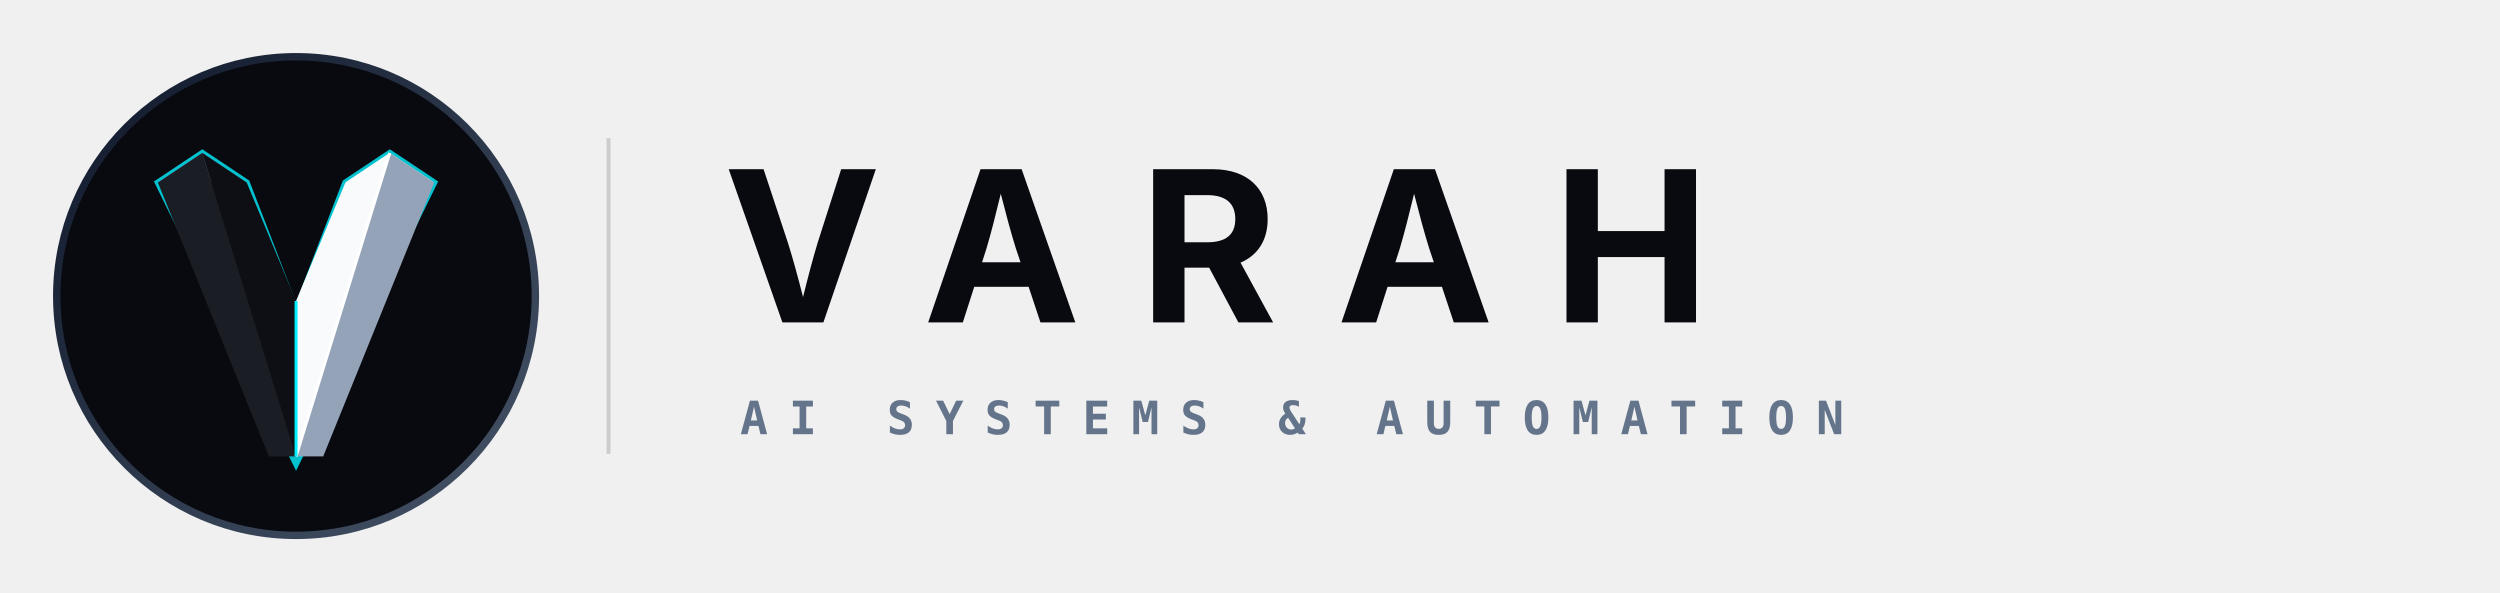
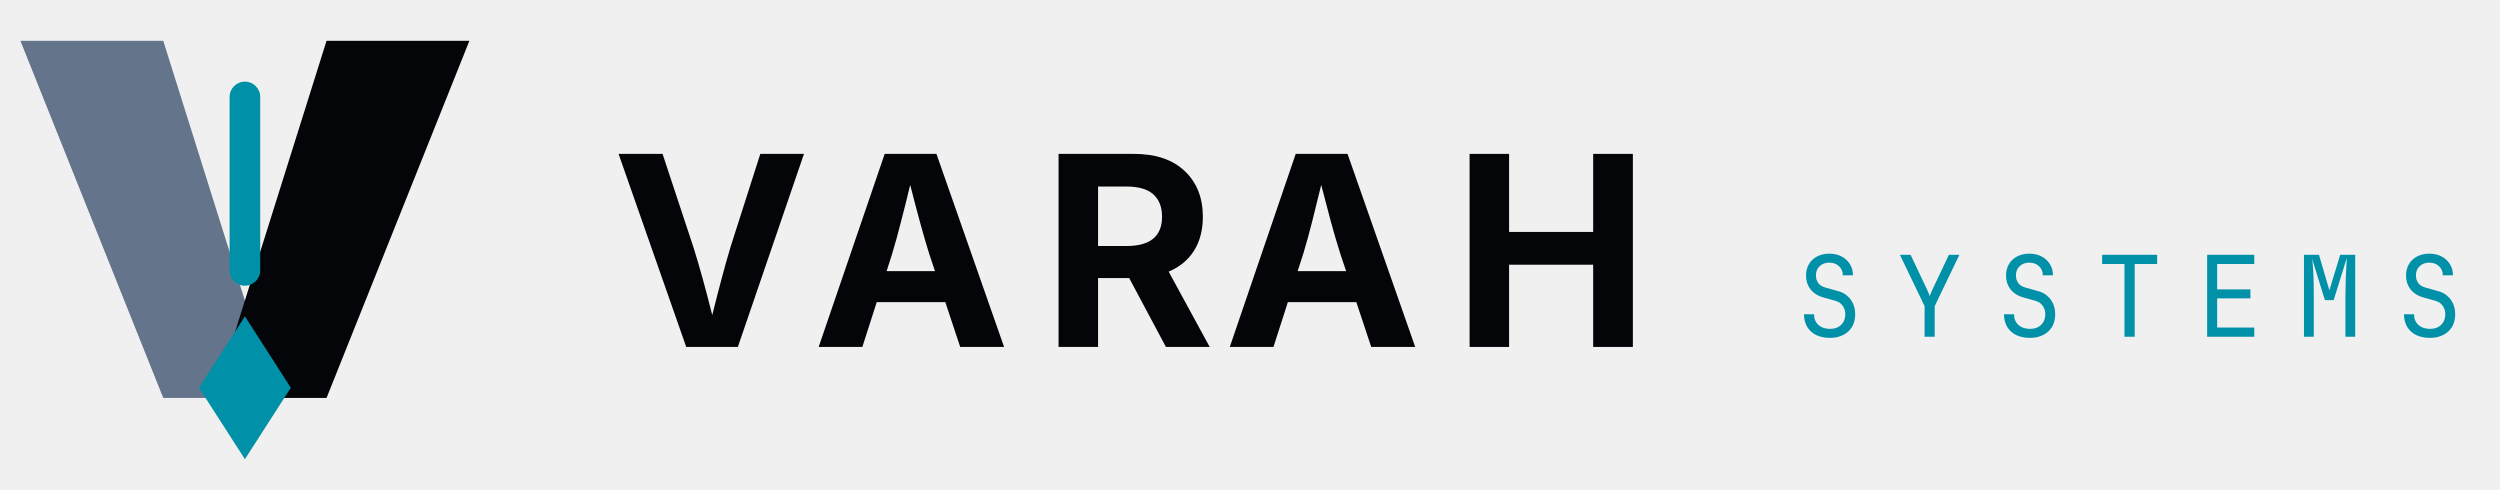
- <svg xmlns="http://www.w3.org/2000/svg" viewBox="0 0 760 180" width="100%" height="100%">
-   <defs>
-     <linearGradient id="hlBezel" x1="0%" y1="0%" x2="100%" y2="100%">
-       <stop offset="0%" stop-color="#0f172a" />
-       <stop offset="100%" stop-color="#475569" />
-     </linearGradient>
-   </defs>
-   <g transform="translate(15, 15) scale(0.75)">
-     <circle cx="100" cy="100" r="97" fill="#080a0f" stroke="url(#hlBezel)" stroke-width="3" />
-     <path d="M 44 54 L 62 42 L 80 54 L 100 106 L 120 54 L 138 42 L 156 54 L 100 168 Z" fill="none" stroke="#00f0ff" stroke-width="2.5" opacity="0.8" />
-     <polygon points="44,54 62,42 80,54" fill="#64748b" />
-     <polygon points="44,54 62,42 100,165 89,165" fill="#1b1d25" />
-     <polygon points="62,42 80,54 100,102 100,165" fill="#0e0f14" />
-     <polygon points="156,54 138,42 120,54" fill="#ffffff" />
-     <polygon points="138,42 120,54 100,102 100,165" fill="#f8fafc" />
-     <polygon points="156,54 138,42 100,165 111,165" fill="#94a3b8" />
-     <line x1="138" y1="42" x2="100" y2="165" stroke="#ffffff" stroke-width="1.2" />
-     <line x1="100" y1="102" x2="100" y2="165" stroke="#00f0ff" stroke-width="1.2" />
+ <svg xmlns="http://www.w3.org/2000/svg" viewBox="0 0 245 48" width="245" height="48" fill="none">
+   <g>
+     <polygon points="2,4 16,4 27,39 16,39" fill="#64748b" />
+     <polygon points="46,4 32,4 21,39 32,39" fill="#040508" />
+     <polygon points="19.5,38 24,45 28.5,38 24,31" fill="#0090a8" />
+     <rect x="22.5" y="8" width="3" height="20" rx="1.5" fill="#0090a8" />
  </g>
-   <line x1="185" y1="42" x2="185" y2="138" stroke="rgba(0, 0, 0, 0.15)" stroke-width="1.2" />
-   <text x="220" y="98" font-family="'Inter', -apple-system, BlinkMacSystemFont, 'SF Pro Display', 'Segoe UI', sans-serif" font-size="64" font-weight="700" letter-spacing="0.28em" fill="#090a0f">VARAH</text>
-   <text x="225" y="132" font-family="'SF Mono', 'Fira Code', 'Roboto Mono', monospace" font-size="14" font-weight="600" letter-spacing="0.46em" fill="#64748b">AI SYSTEMS &amp; AUTOMATION</text>
+   <g transform="translate(60, 0)" fill="#040508">
+     <path d="M12.31 34L7.25 34L0.62 15.08L4.93 15.08L7.95 24.21Q8.40 25.63 8.86 27.30Q9.32 28.96 9.80 30.88Q10.28 28.95 10.72 27.30Q11.16 25.65 11.59 24.21L14.51 15.08L18.79 15.08" />
+     <path d="M24.51 34L20.23 34L26.70 15.08L31.77 15.08L38.40 34L34.10 34L32.64 29.61L25.92 29.61L24.51 34M27.43 24.87L26.89 26.57L31.63 26.57L31.06 24.87Q30.61 23.42 30.15 21.74Q29.69 20.05 29.20 18.12Q28.73 20.07 28.29 21.76Q27.86 23.45 27.43 24.87" />
+     <path d="M47.61 34L43.74 34L43.74 15.08L51.11 15.08Q54.34 15.08 56.11 16.77Q57.88 18.45 57.88 21.24Q57.88 23.18 57.02 24.56Q56.15 25.94 54.53 26.62L58.55 34L54.26 34L50.66 27.25L47.61 27.25L47.61 34M47.61 18.28L47.61 24.11L50.40 24.11Q53.88 24.11 53.88 21.24Q53.88 19.81 53.02 19.04Q52.17 18.28 50.39 18.28" />
+     <path d="M64.80 34L60.52 34L66.98 15.08L72.06 15.08L78.69 34L74.38 34L72.92 29.61L66.21 29.61L64.80 34M67.72 24.87L67.17 26.57L71.92 26.57L71.35 24.87Q70.89 23.42 70.43 21.74Q69.98 20.05 69.48 18.12Q69.01 20.07 68.58 21.76Q68.15 23.45 67.72 24.87" />
+     <path d="M87.89 34L84.02 34L84.02 15.08L87.89 15.08L87.89 22.73L96.13 22.73L96.13 15.08L100.02 15.08L100.02 34L96.13 34L96.13 25.94L87.89 25.94" />
+   </g>
+   <g transform="translate(176, 0)" fill="#0090a8">
+     <path d="M3.34 33.11Q2.57 33.11 2 32.84Q1.42 32.56 1.11 32.04Q0.79 31.52 0.79 30.80L1.78 30.80Q1.78 31.47 2.21 31.85Q2.64 32.23 3.34 32.23Q4.03 32.23 4.43 31.83Q4.84 31.44 4.84 30.80Q4.84 30.32 4.58 29.96Q4.32 29.60 3.84 29.47L2.62 29.13Q1.86 28.91 1.42 28.34Q0.99 27.77 0.99 27.01Q0.99 26.37 1.28 25.88Q1.56 25.40 2.08 25.13Q2.60 24.86 3.27 24.86Q3.95 24.86 4.47 25.13Q4.99 25.40 5.29 25.88Q5.59 26.36 5.59 26.98L4.60 26.98Q4.60 26.43 4.22 26.09Q3.85 25.74 3.27 25.74Q2.68 25.74 2.32 26.09Q1.96 26.43 1.96 26.98Q1.96 27.42 2.19 27.74Q2.43 28.05 2.86 28.17L4.11 28.52Q4.92 28.74 5.36 29.35Q5.81 29.96 5.81 30.80Q5.81 31.50 5.51 32.02Q5.20 32.54 4.65 32.82Q4.09 33.11 3.34 33.11" />
+     <path d="M13.60 33L12.61 33L12.61 30L10.19 24.97L11.24 24.97L12.80 28.27Q12.94 28.55 13.01 28.74Q13.09 28.93 13.11 29.02Q13.13 28.93 13.22 28.74Q13.30 28.55 13.43 28.27L14.99 24.97L16.02 24.97L13.60 30" />
+     <path d="M22.94 33.11Q22.17 33.11 21.60 32.84Q21.02 32.56 20.71 32.04Q20.39 31.52 20.39 30.80L21.38 30.80Q21.38 31.47 21.81 31.85Q22.24 32.23 22.94 32.23Q23.63 32.23 24.03 31.83Q24.44 31.44 24.44 30.80Q24.44 30.32 24.18 29.96Q23.92 29.60 23.44 29.47L22.22 29.13Q21.46 28.91 21.02 28.34Q20.59 27.77 20.59 27.01Q20.59 26.37 20.88 25.88Q21.16 25.40 21.68 25.13Q22.20 24.86 22.87 24.86Q23.55 24.86 24.07 25.13Q24.59 25.40 24.89 25.88Q25.19 26.36 25.19 26.98L24.20 26.98Q24.20 26.43 23.82 26.09Q23.45 25.74 22.87 25.74Q22.28 25.74 21.92 26.09Q21.56 26.43 21.56 26.98Q21.56 27.42 21.79 27.74Q22.03 28.05 22.46 28.17L23.71 28.52Q24.52 28.74 24.96 29.35Q25.41 29.96 25.41 30.80Q25.41 31.50 25.11 32.02Q24.80 32.54 24.25 32.82Q23.69 33.11 22.94 33.11" />
+     <path d="M33.20 33L32.20 33L32.20 25.87L30.01 25.87L30.01 24.97L35.40 24.97L35.40 25.87L33.20 25.87" />
+     <path d="M44.92 33L40.30 33L40.30 24.97L44.92 24.97L44.92 25.87L41.28 25.87L41.28 28.36L44.54 28.36L44.54 29.24L41.28 29.24L41.28 32.10L44.92 32.10" />
+     <path d="M50.75 33L49.79 33L49.79 24.97L51.26 24.97L52.28 28.45L53.34 24.97L54.81 24.97L54.81 33L53.85 33L53.85 29.20Q53.85 28.67 53.87 27.97Q53.88 27.27 53.92 26.55Q53.95 25.84 53.99 25.27L52.70 29.41L51.84 29.41L50.59 25.37Q50.66 25.91 50.69 26.52Q50.73 27.14 50.74 27.81Q50.75 28.48 50.75 29.20" />
+     <path d="M62.14 33.11Q61.37 33.11 60.80 32.84Q60.22 32.56 59.91 32.04Q59.59 31.52 59.59 30.80L60.58 30.80Q60.58 31.47 61.01 31.85Q61.44 32.23 62.14 32.23Q62.83 32.23 63.23 31.83Q63.64 31.44 63.64 30.80Q63.64 30.32 63.38 29.96Q63.12 29.60 62.64 29.47L61.42 29.13Q60.66 28.91 60.22 28.34Q59.79 27.77 59.79 27.01Q59.79 26.37 60.08 25.88Q60.36 25.40 60.88 25.13Q61.40 24.86 62.07 24.86Q62.75 24.86 63.27 25.13Q63.79 25.40 64.09 25.88Q64.39 26.36 64.39 26.98L63.40 26.98Q63.40 26.43 63.02 26.09Q62.65 25.74 62.07 25.74Q61.48 25.74 61.12 26.09Q60.76 26.43 60.76 26.98Q60.76 27.42 60.99 27.74Q61.23 28.05 61.66 28.17L62.91 28.52Q63.72 28.74 64.16 29.35Q64.61 29.96 64.61 30.80Q64.61 31.50 64.31 32.02Q64 32.54 63.45 32.82Q62.89 33.11 62.14 33.11" />
+   </g>
</svg>
